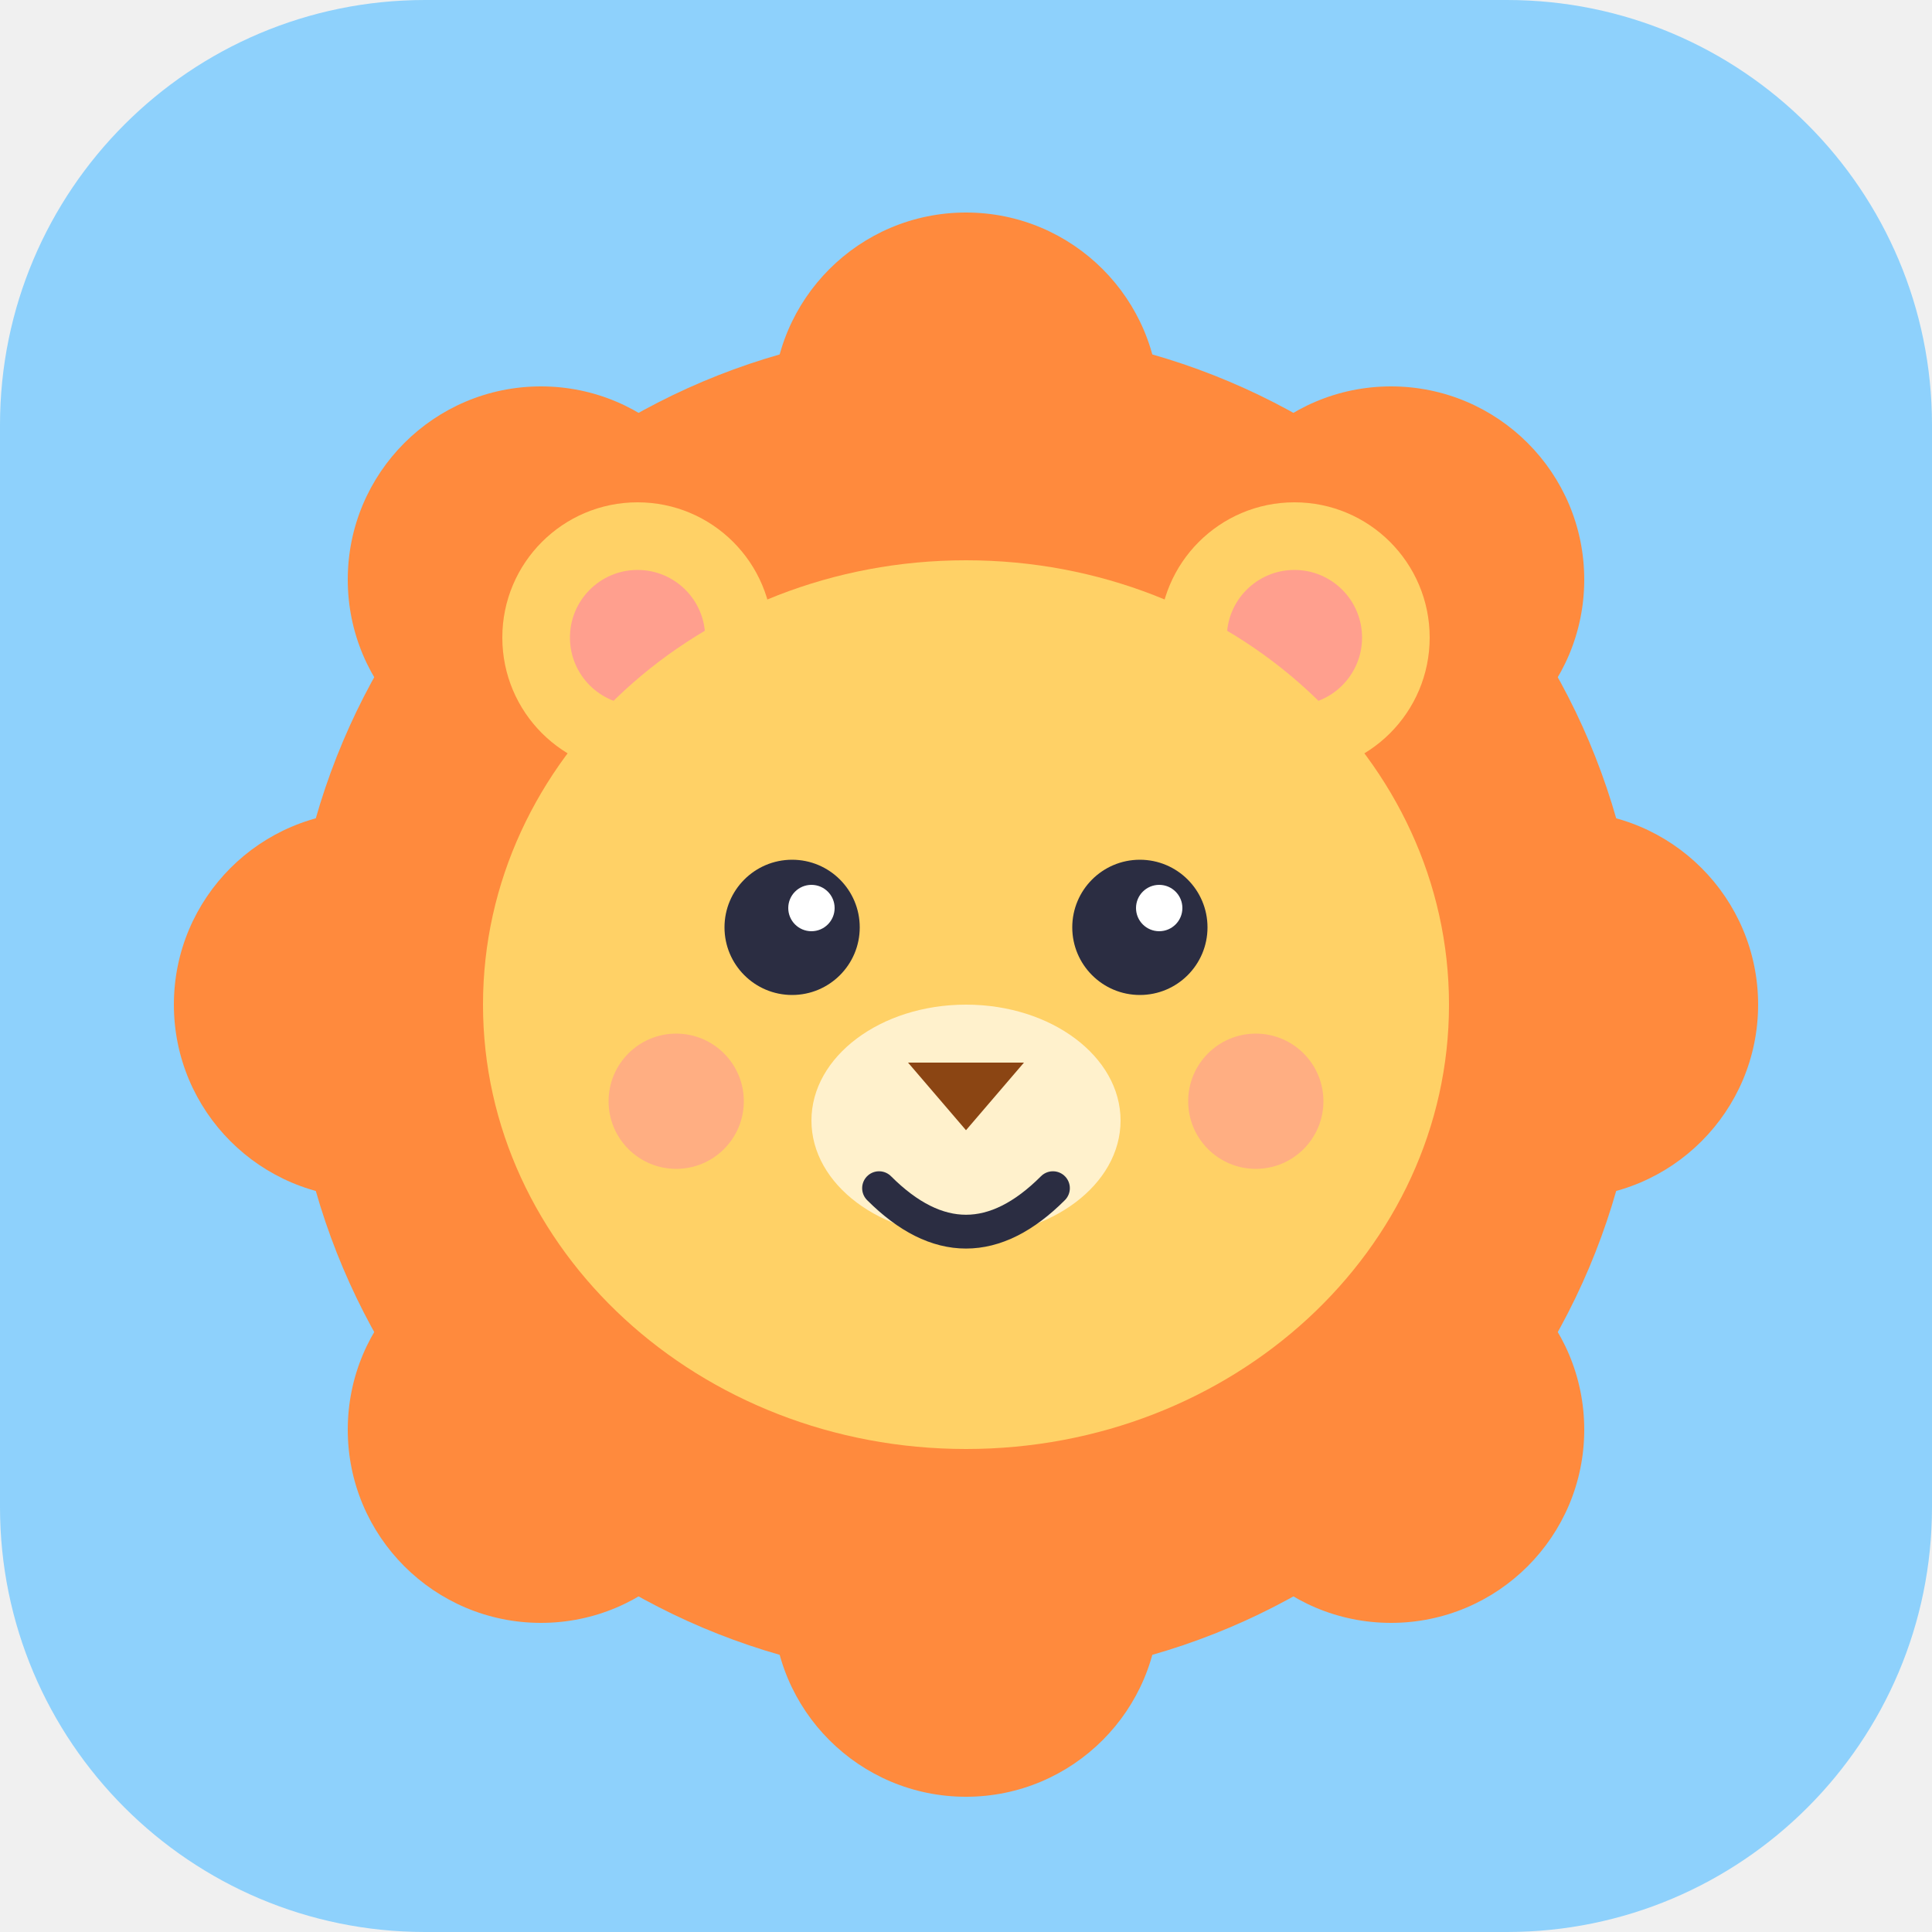
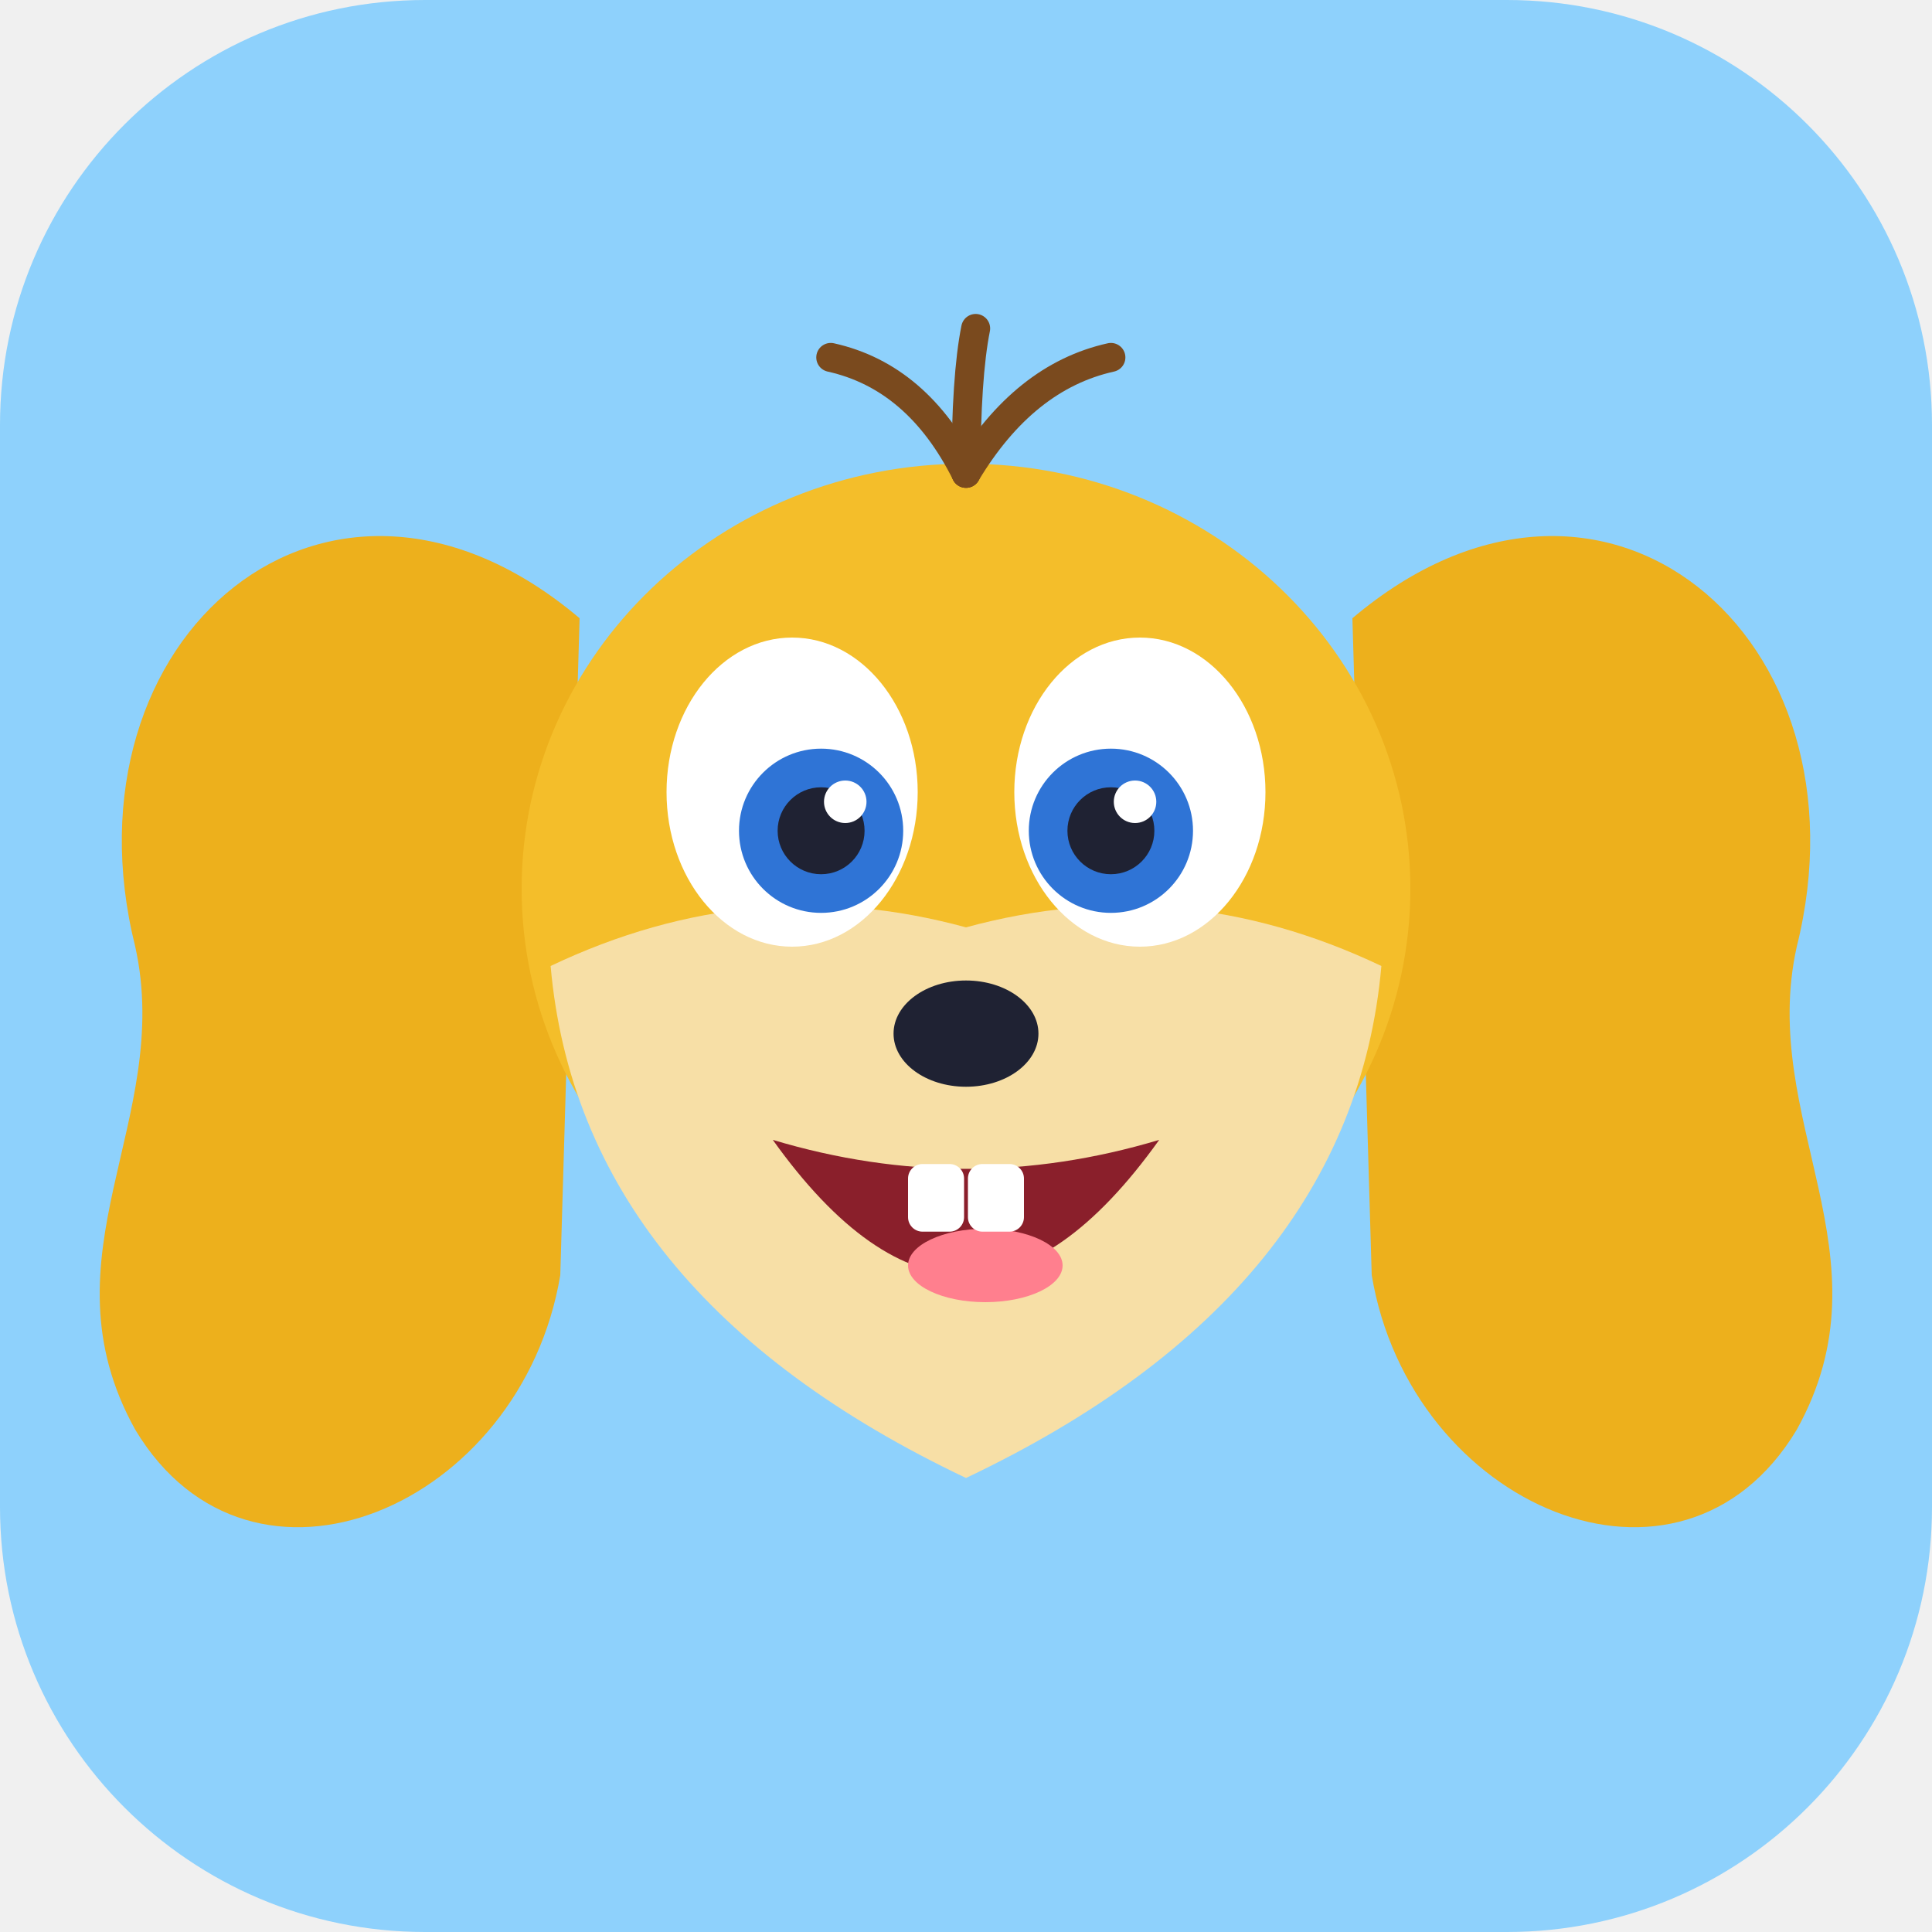
<svg xmlns="http://www.w3.org/2000/svg" viewBox="0 0 200 200">
  <rect width="200" height="200" rx="44" fill="#8ED1FC" />
-   <g transform="translate(100 104)">
-     <g fill="#FF8A3D">
-       <circle r="70" />
-       <circle cx="0" cy="-62" r="20" />
-       <circle cx="44" cy="-44" r="20" />
-       <circle cx="62" cy="0" r="20" />
-       <circle cx="44" cy="44" r="20" />
-       <circle cx="0" cy="62" r="20" />
-       <circle cx="-44" cy="44" r="20" />
-       <circle cx="-62" cy="0" r="20" />
-       <circle cx="-44" cy="-44" r="20" />
+   <g transform="translate(0 32)">
+     <path d="M60 32 C34 10 6 34 14 66 C18 84 4 98 14 116 C26 136 54 124 58 100 Z" fill="#EDB01C" />
+     <path d="M140 32 C166 10 194 34 186 66 C182 84 196 98 186 116 C174 136 146 124 142 100 Z" fill="#EDB01C" />
+     <ellipse cx="100" cy="60" rx="46" ry="44" fill="#F4BE2A" />
+     <path d="M57 68 Q60 102 100 121 Q140 102 143 68 Q122 58 100 64 Q78 58 57 68 Z" fill="#F7DFA6" />
+     <g stroke="#7A4A1E" stroke-width="3" fill="none" stroke-linecap="round">
+       <path d="M100 17 Q95 7 86 5" />
+       <path d="M100 17 Q100 7 101 2" />
+       <path d="M100 17 Q106 7 115 5" />
    </g>
-     <circle cx="-34" cy="-38" r="14" fill="#FFD166" />
-     <circle cx="34" cy="-38" r="14" fill="#FFD166" />
-     <circle cx="-34" cy="-38" r="7" fill="#FF9F8E" />
-     <circle cx="34" cy="-38" r="7" fill="#FF9F8E" />
-     <ellipse rx="50" ry="46" fill="#FFD166" />
-     <circle cx="-18" cy="-8" r="7" fill="#2B2D42" />
-     <circle cx="18" cy="-8" r="7" fill="#2B2D42" />
-     <circle cx="-16" cy="-10" r="2.4" fill="#fff" />
-     <circle cx="20" cy="-10" r="2.4" fill="#fff" />
-     <circle cx="-30" cy="10" r="7" fill="#FF9F8E" opacity=".7" />
-     <circle cx="30" cy="10" r="7" fill="#FF9F8E" opacity=".7" />
-     <ellipse cx="0" cy="12" rx="16" ry="12" fill="#FFF1CC" />
-     <path d="M-6 6 h12 l-6 7z" fill="#8B4513" />
-     <path d="M-9 19 q9 9 18 0" stroke="#2B2D42" stroke-width="3.5" fill="none" stroke-linecap="round" />
+     <ellipse cx="82" cy="50" rx="13" ry="16" fill="#fff" />
+     <ellipse cx="118" cy="50" rx="13" ry="16" fill="#fff" />
+     <circle cx="85" cy="54" r="8.5" fill="#2F74D6" />
+     <circle cx="115" cy="54" r="8.5" fill="#2F74D6" />
+     <circle cx="85" cy="54" r="4.5" fill="#1F2233" />
+     <circle cx="115" cy="54" r="4.5" fill="#1F2233" />
+     <circle cx="87.5" cy="51" r="2.2" fill="#fff" />
+     <circle cx="117.5" cy="51" r="2.2" fill="#fff" />
+     <ellipse cx="100" cy="75" rx="7.5" ry="5.5" fill="#1F2233" />
+     <path d="M80 86 Q100 114 120 86 Q100 92 80 86 Z" fill="#8A1F2B" />
+     <ellipse cx="102" cy="99" rx="8" ry="3.8" fill="#FF7F8E" />
+     <rect x="94" y="88.5" width="5.8" height="7" rx="1.5" fill="#fff" />
+     <rect x="100.2" y="88.5" width="5.8" height="7" rx="1.5" fill="#fff" />
  </g>
</svg>
